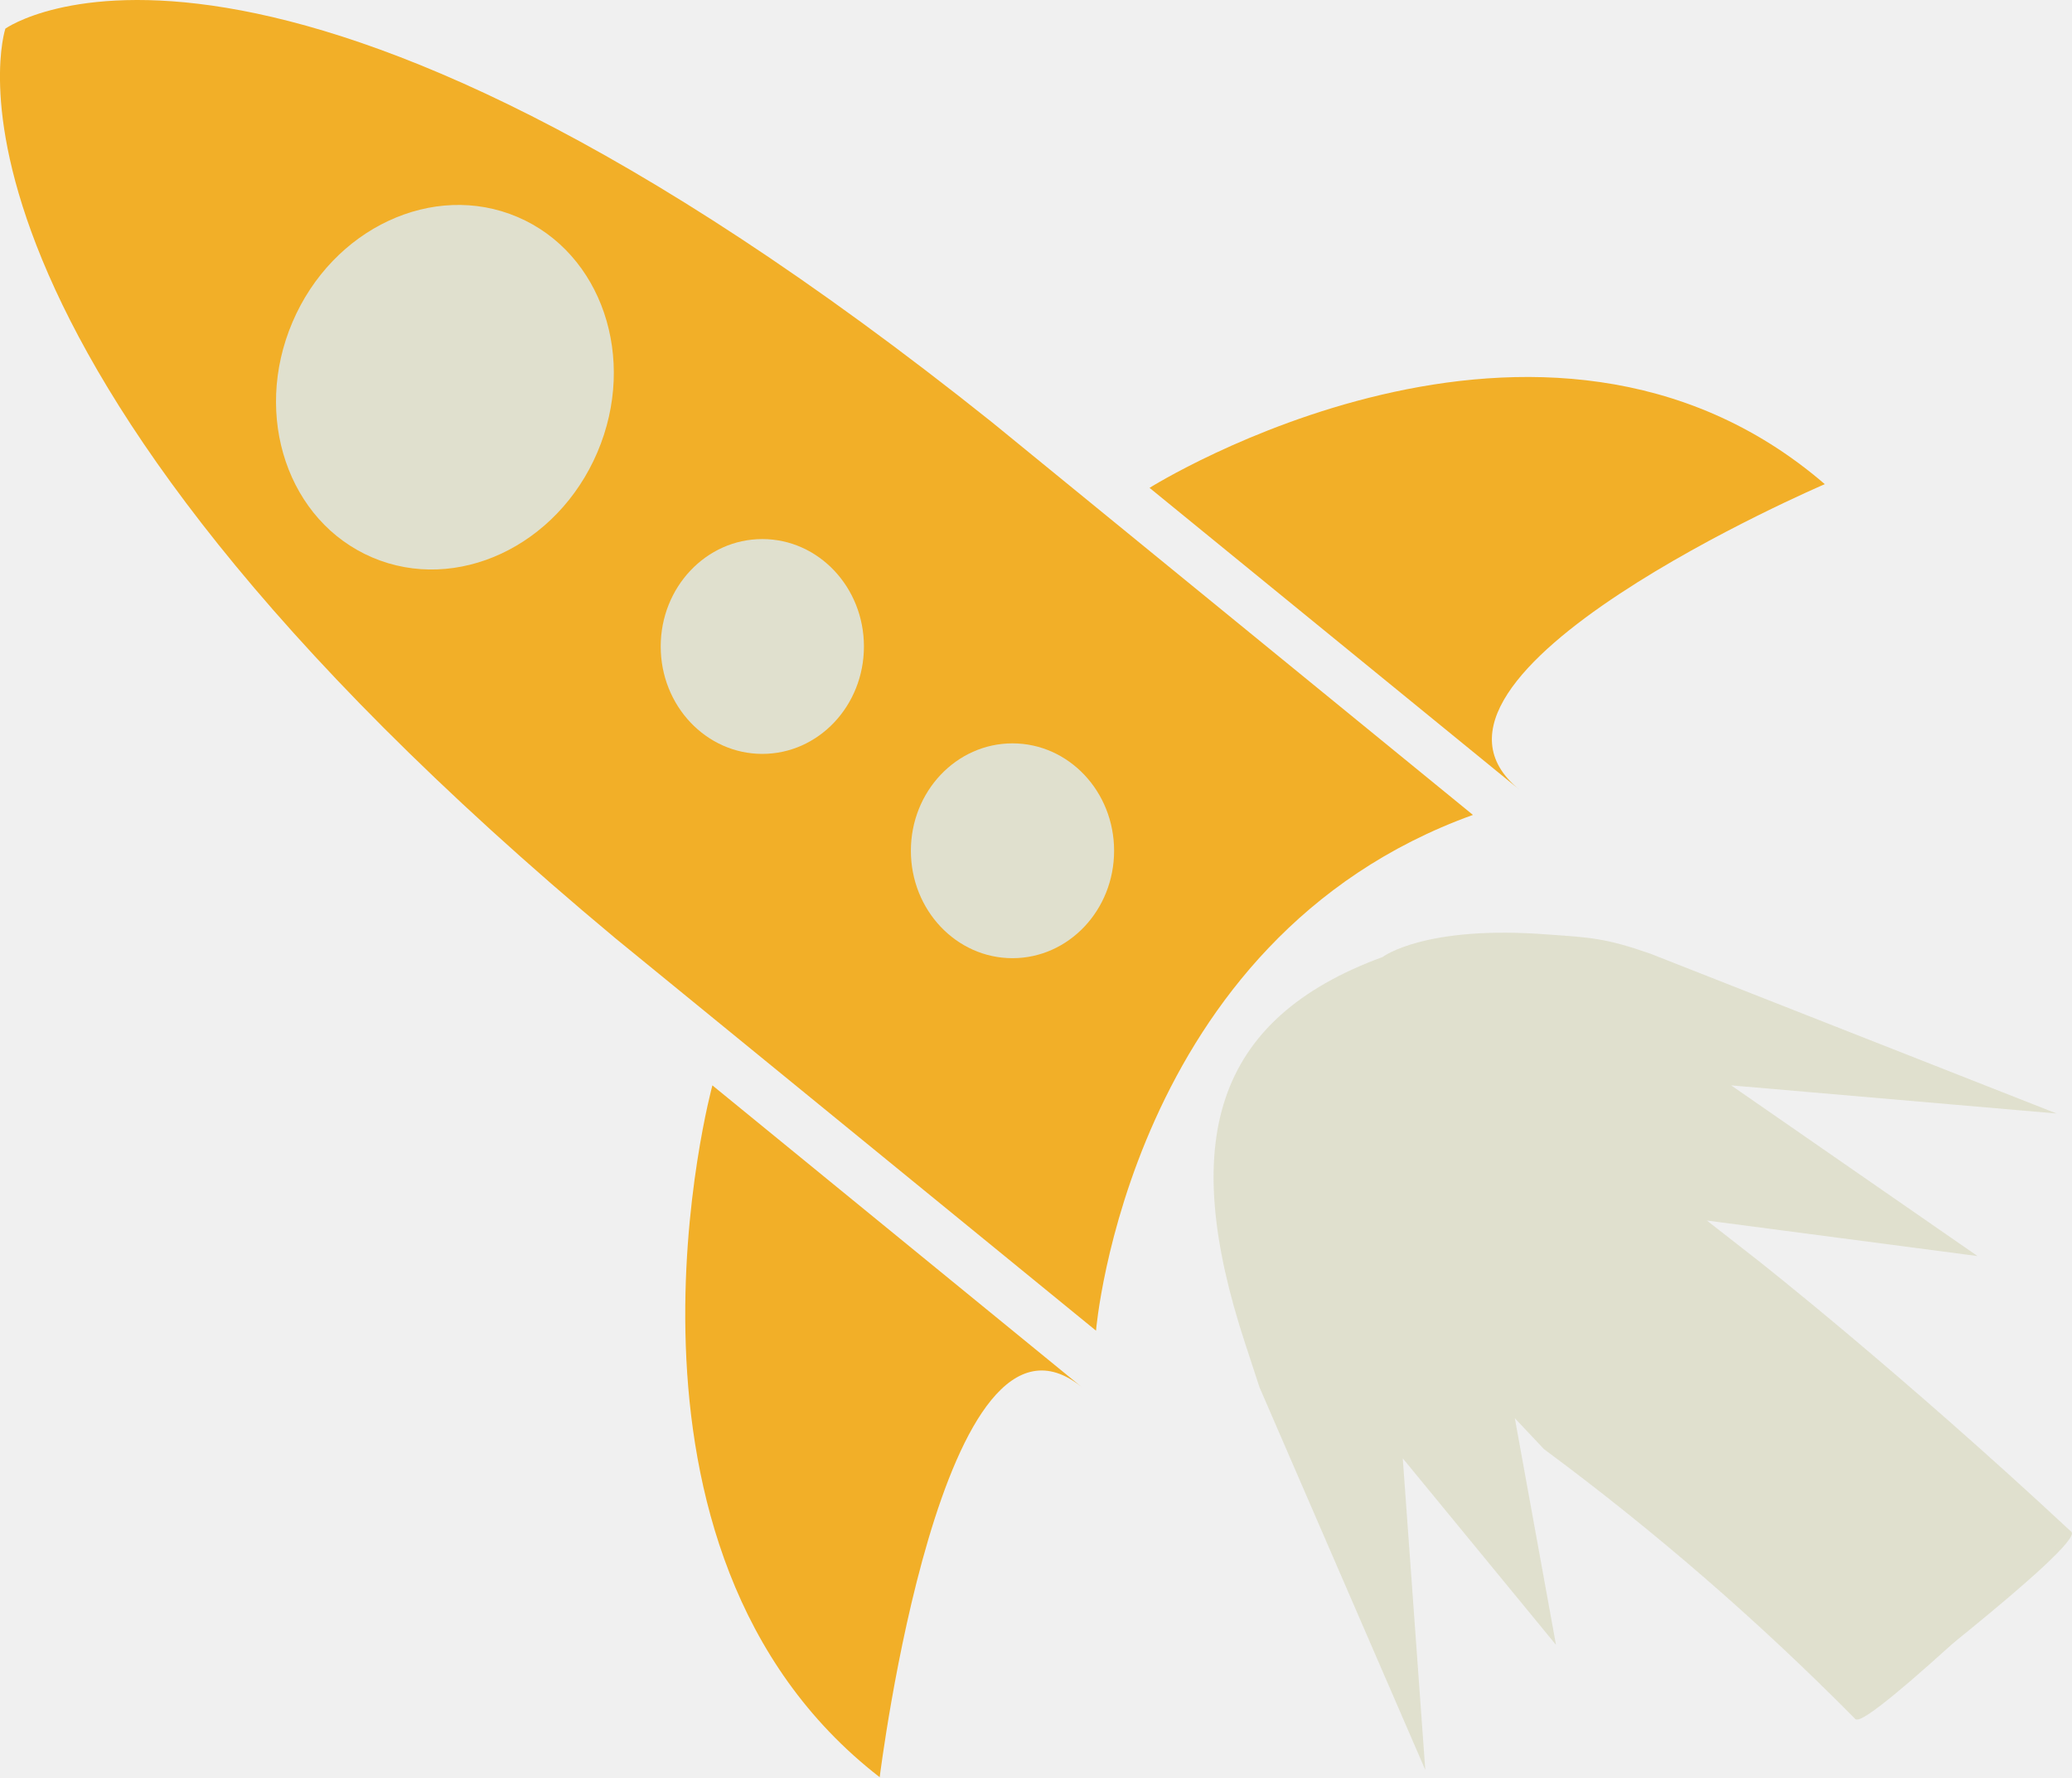
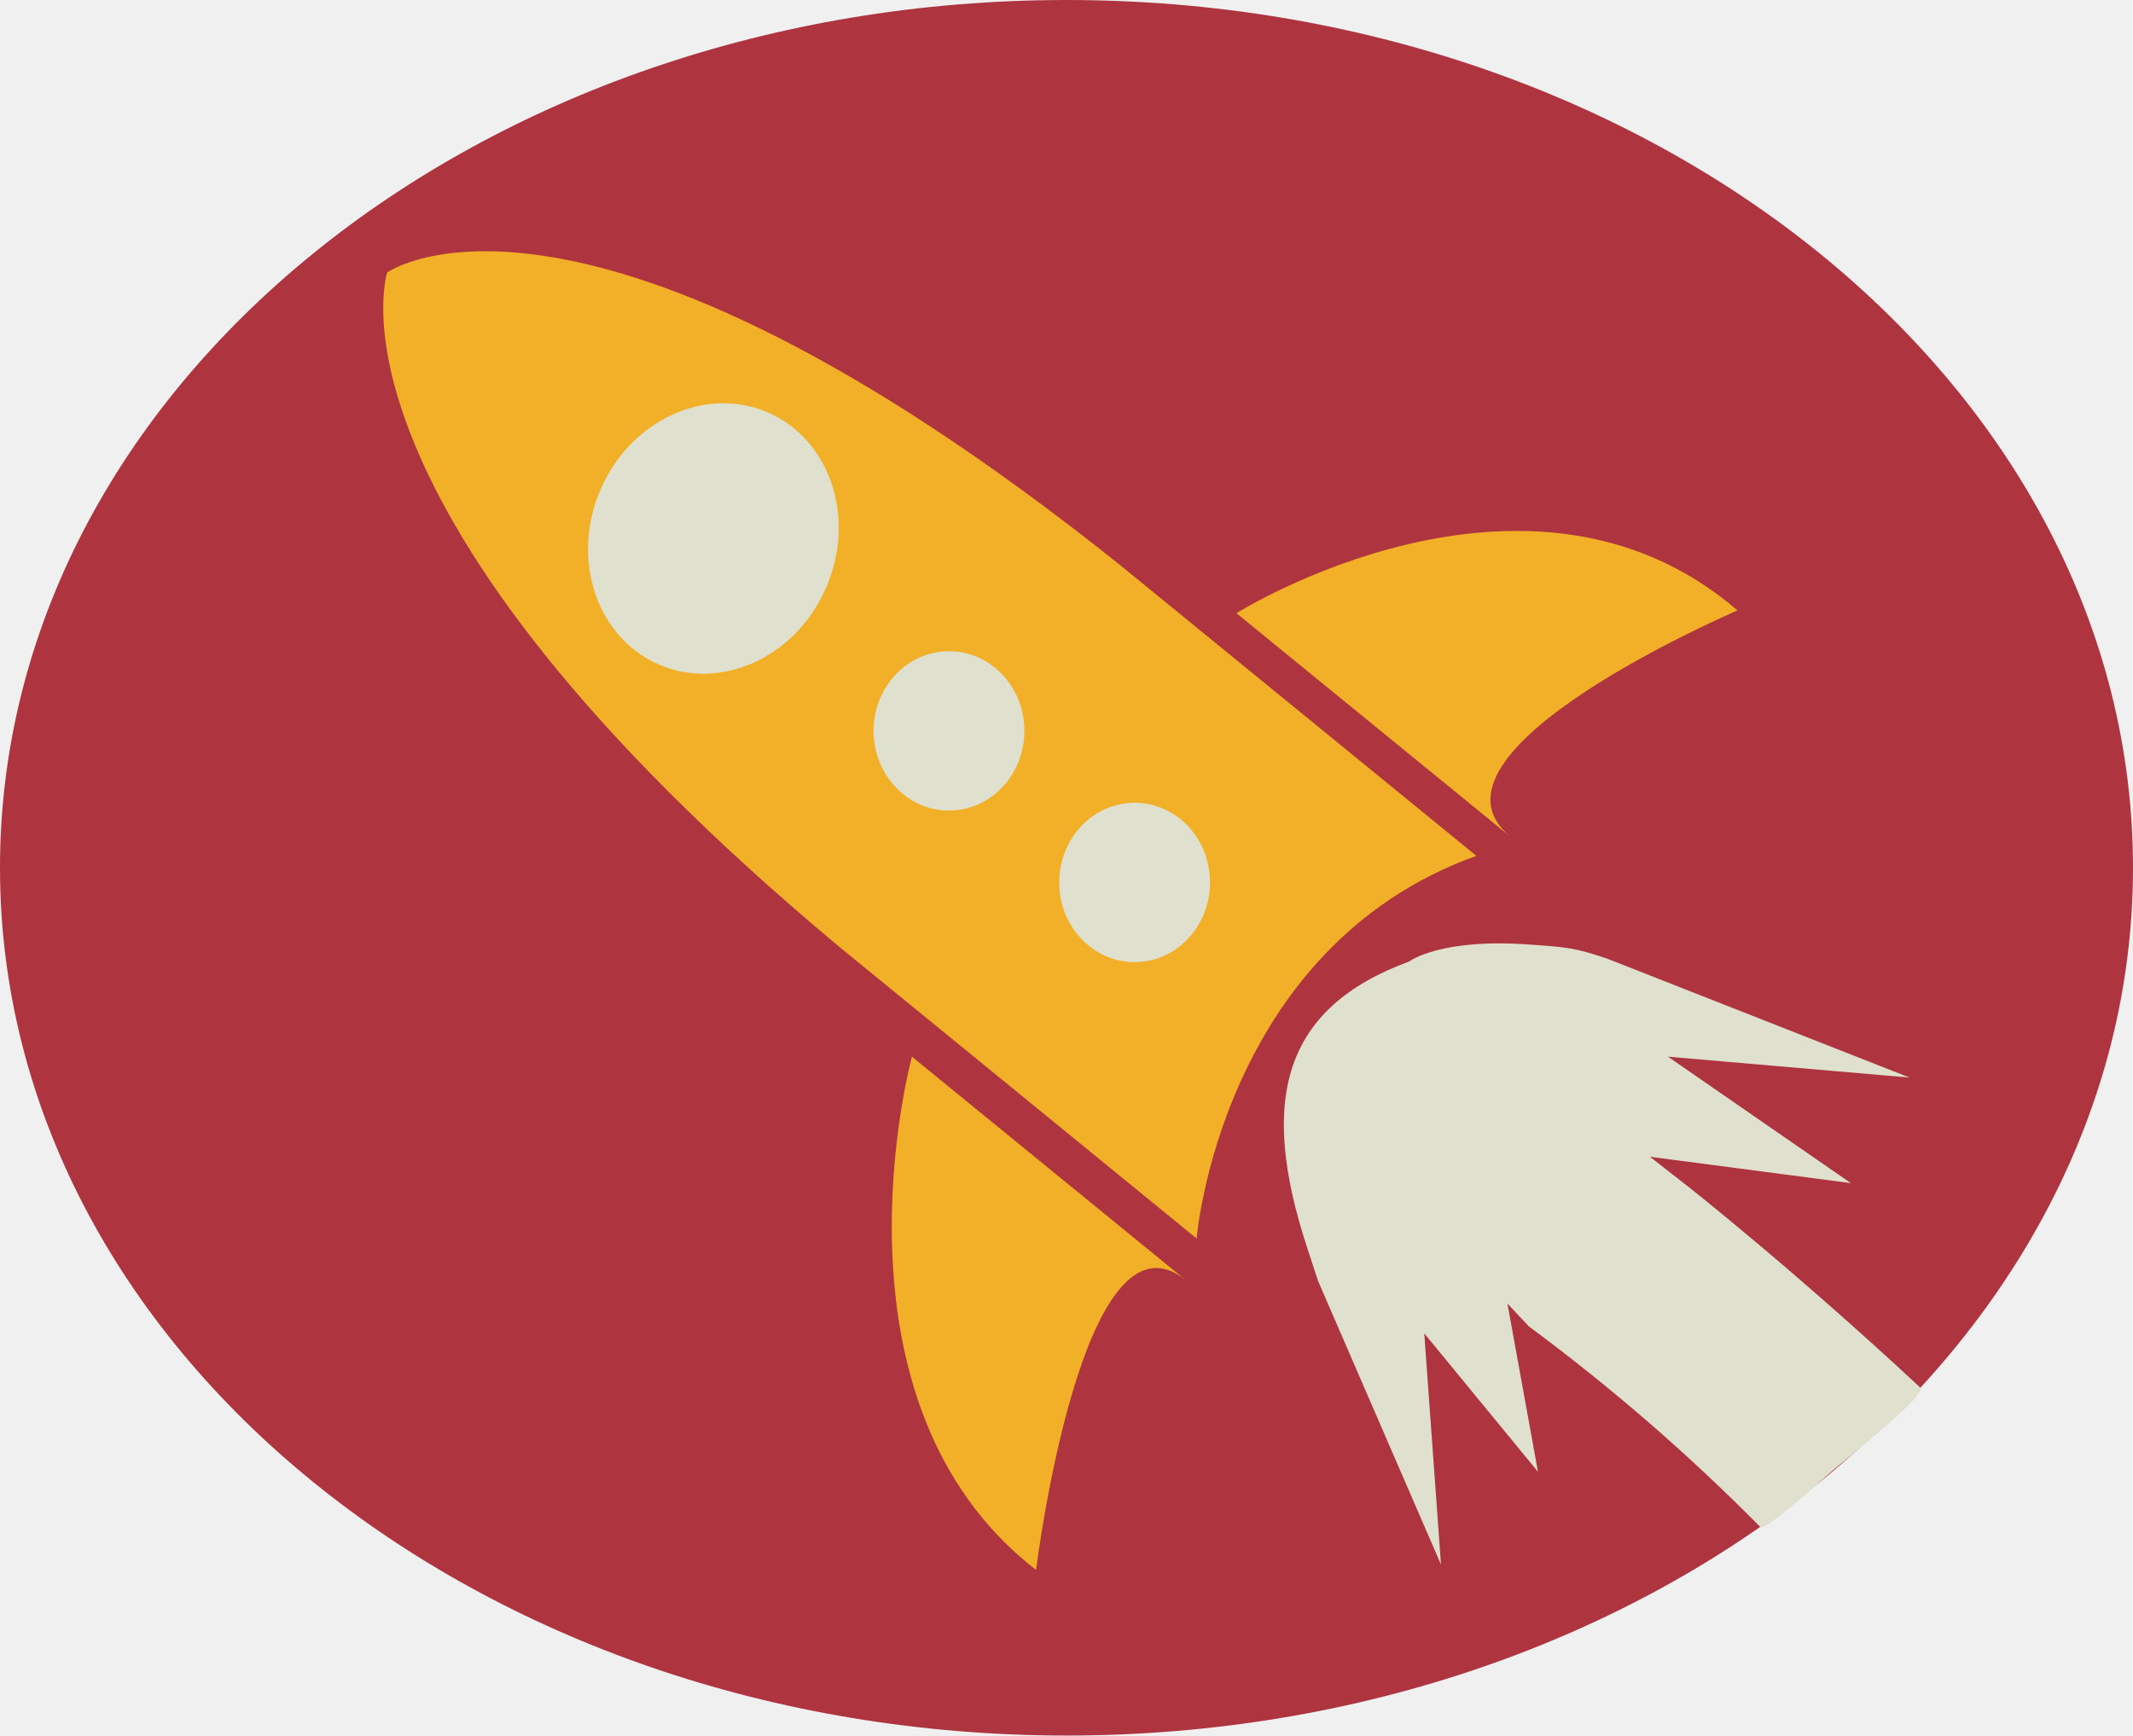
- <svg xmlns="http://www.w3.org/2000/svg" viewBox="0 0 257.75 221.08">
+ <svg xmlns="http://www.w3.org/2000/svg" id="Layer_1" data-name="Layer 1" viewBox="0 0 357.54 290.96">
  <defs>
-     <style>.cls-1{fill:#f2af28;}.cls-2{fill:#e0e0ce;}</style>
+     <style>.cls-1{fill:#ae343f;}.cls-2{fill:#f2af28;}.cls-3{fill:#e0e0ce;}.cls-4{fill:#fff;stroke:#000;stroke-miterlimit:10;stroke-width:5px;}</style>
  </defs>
-   <g id="Layer_2" data-name="Layer 2">
-     <g id="Layer_1-2" data-name="Layer 1">
-       <path class="cls-1" d="M.67,3.55s-13.07,39,75.89,113.16l59.78,48.8s4-48.7,46.89-64.15l-59.78-48.8C33.06-19.67.67,3.56.67,3.56" />
-       <path class="cls-1" d="M134.62,172.57,88.62,135s-15.76,57.74,20.81,86.05C109.44,221.08,117.15,158.31,134.62,172.57Z" />
-       <path class="cls-1" d="M189,98.21,143,60.68s48.88-30.72,84-.46C227,60.22,171.49,84,189,98.21Z" />
-       <ellipse class="cls-2" cx="55.34" cy="48.16" rx="23.02" ry="20.62" transform="translate(-10.67 80.16) rotate(-66.89)" />
-       <ellipse class="cls-2" cx="94.83" cy="80.41" rx="12.64" ry="13.36" />
-       <ellipse class="cls-2" cx="125.95" cy="105.82" rx="12.64" ry="13.36" />
-       <path class="cls-2" d="M257.67,190.53c-21.48-20-38.94-33.72-38.94-33.72l-6.4-5L246,156.23,215.35,135l40.49,3.5-50.59-19.9c-5.5-1.91-7.44-2-12.6-2.36-15.45-1.22-20.65,2.79-20.65,2.79-21.14,7.76-25.3,23.11-17.13,48l1.81,5.53,20.62,47.58-2.8-38.75,19.06,23.2-5.12-28.19,3.63,3.85a331.9,331.9,0,0,1,38.79,33.63S259.37,192.12,257.67,190.53Z" />
-       <path class="cls-2" d="M257.67,190.53s-25.4,24.69-26.81,23.29" />
-     </g>
-   </g>
+   <ellipse class="cls-1" cx="178.77" cy="145.48" rx="178.77" ry="145.48" />
+   <path class="cls-2" d="M169.66,183.92s-13.07,39,75.89,113.16l59.78,48.8s4-48.7,46.89-64.15l-59.78-48.8c-90.39-72.23-122.78-49-122.78-49" transform="translate(-104.75 -138.25)" />
+   <path class="cls-2" d="M303.61,352.94l-46-37.54s-15.76,57.74,20.81,86.05C278.43,401.45,286.14,338.68,303.61,352.94Z" transform="translate(-104.75 -138.25)" />
+   <path class="cls-2" d="M358,278.58l-46-37.53s48.88-30.72,84-.46C396,240.59,340.48,264.32,358,278.58Z" transform="translate(-104.75 -138.25)" />
+   <ellipse class="cls-3" cx="224.33" cy="228.55" rx="23.02" ry="20.62" transform="translate(-178.68 206.9) rotate(-66.89)" />
+   <ellipse class="cls-3" cx="159.07" cy="122.53" rx="12.64" ry="13.36" />
+   <ellipse class="cls-3" cx="190.19" cy="147.94" rx="12.64" ry="13.36" />
+   <path class="cls-4" d="M312,341.94" transform="translate(-104.75 -138.25)" />
+   <path class="cls-3" d="M426.4,407.43" transform="translate(-104.75 -138.25)" />
+   <path class="cls-3" d="M426.66,370.9c-21.48-20-38.94-33.72-38.94-33.72l-6.4-5L415,336.6l-30.66-21.2,40.49,3.5L374.24,299c-5.5-1.91-7.44-2-12.6-2.36-15.45-1.22-20.65,2.79-20.65,2.79-21.14,7.76-25.3,23.11-17.13,48l1.81,5.53,20.62,47.58-2.8-38.75,19.06,23.2-5.12-28.19,3.63,3.85a332.09,332.09,0,0,1,38.79,33.63S428.36,372.49,426.66,370.9Z" transform="translate(-104.75 -138.25)" />
+   <path class="cls-3" d="M438.34,397.26" transform="translate(-104.75 -138.25)" />
+   <path class="cls-3" d="M426.66,370.9s-25.4,24.69-26.81,23.29" transform="translate(-104.75 -138.25)" />
</svg>
